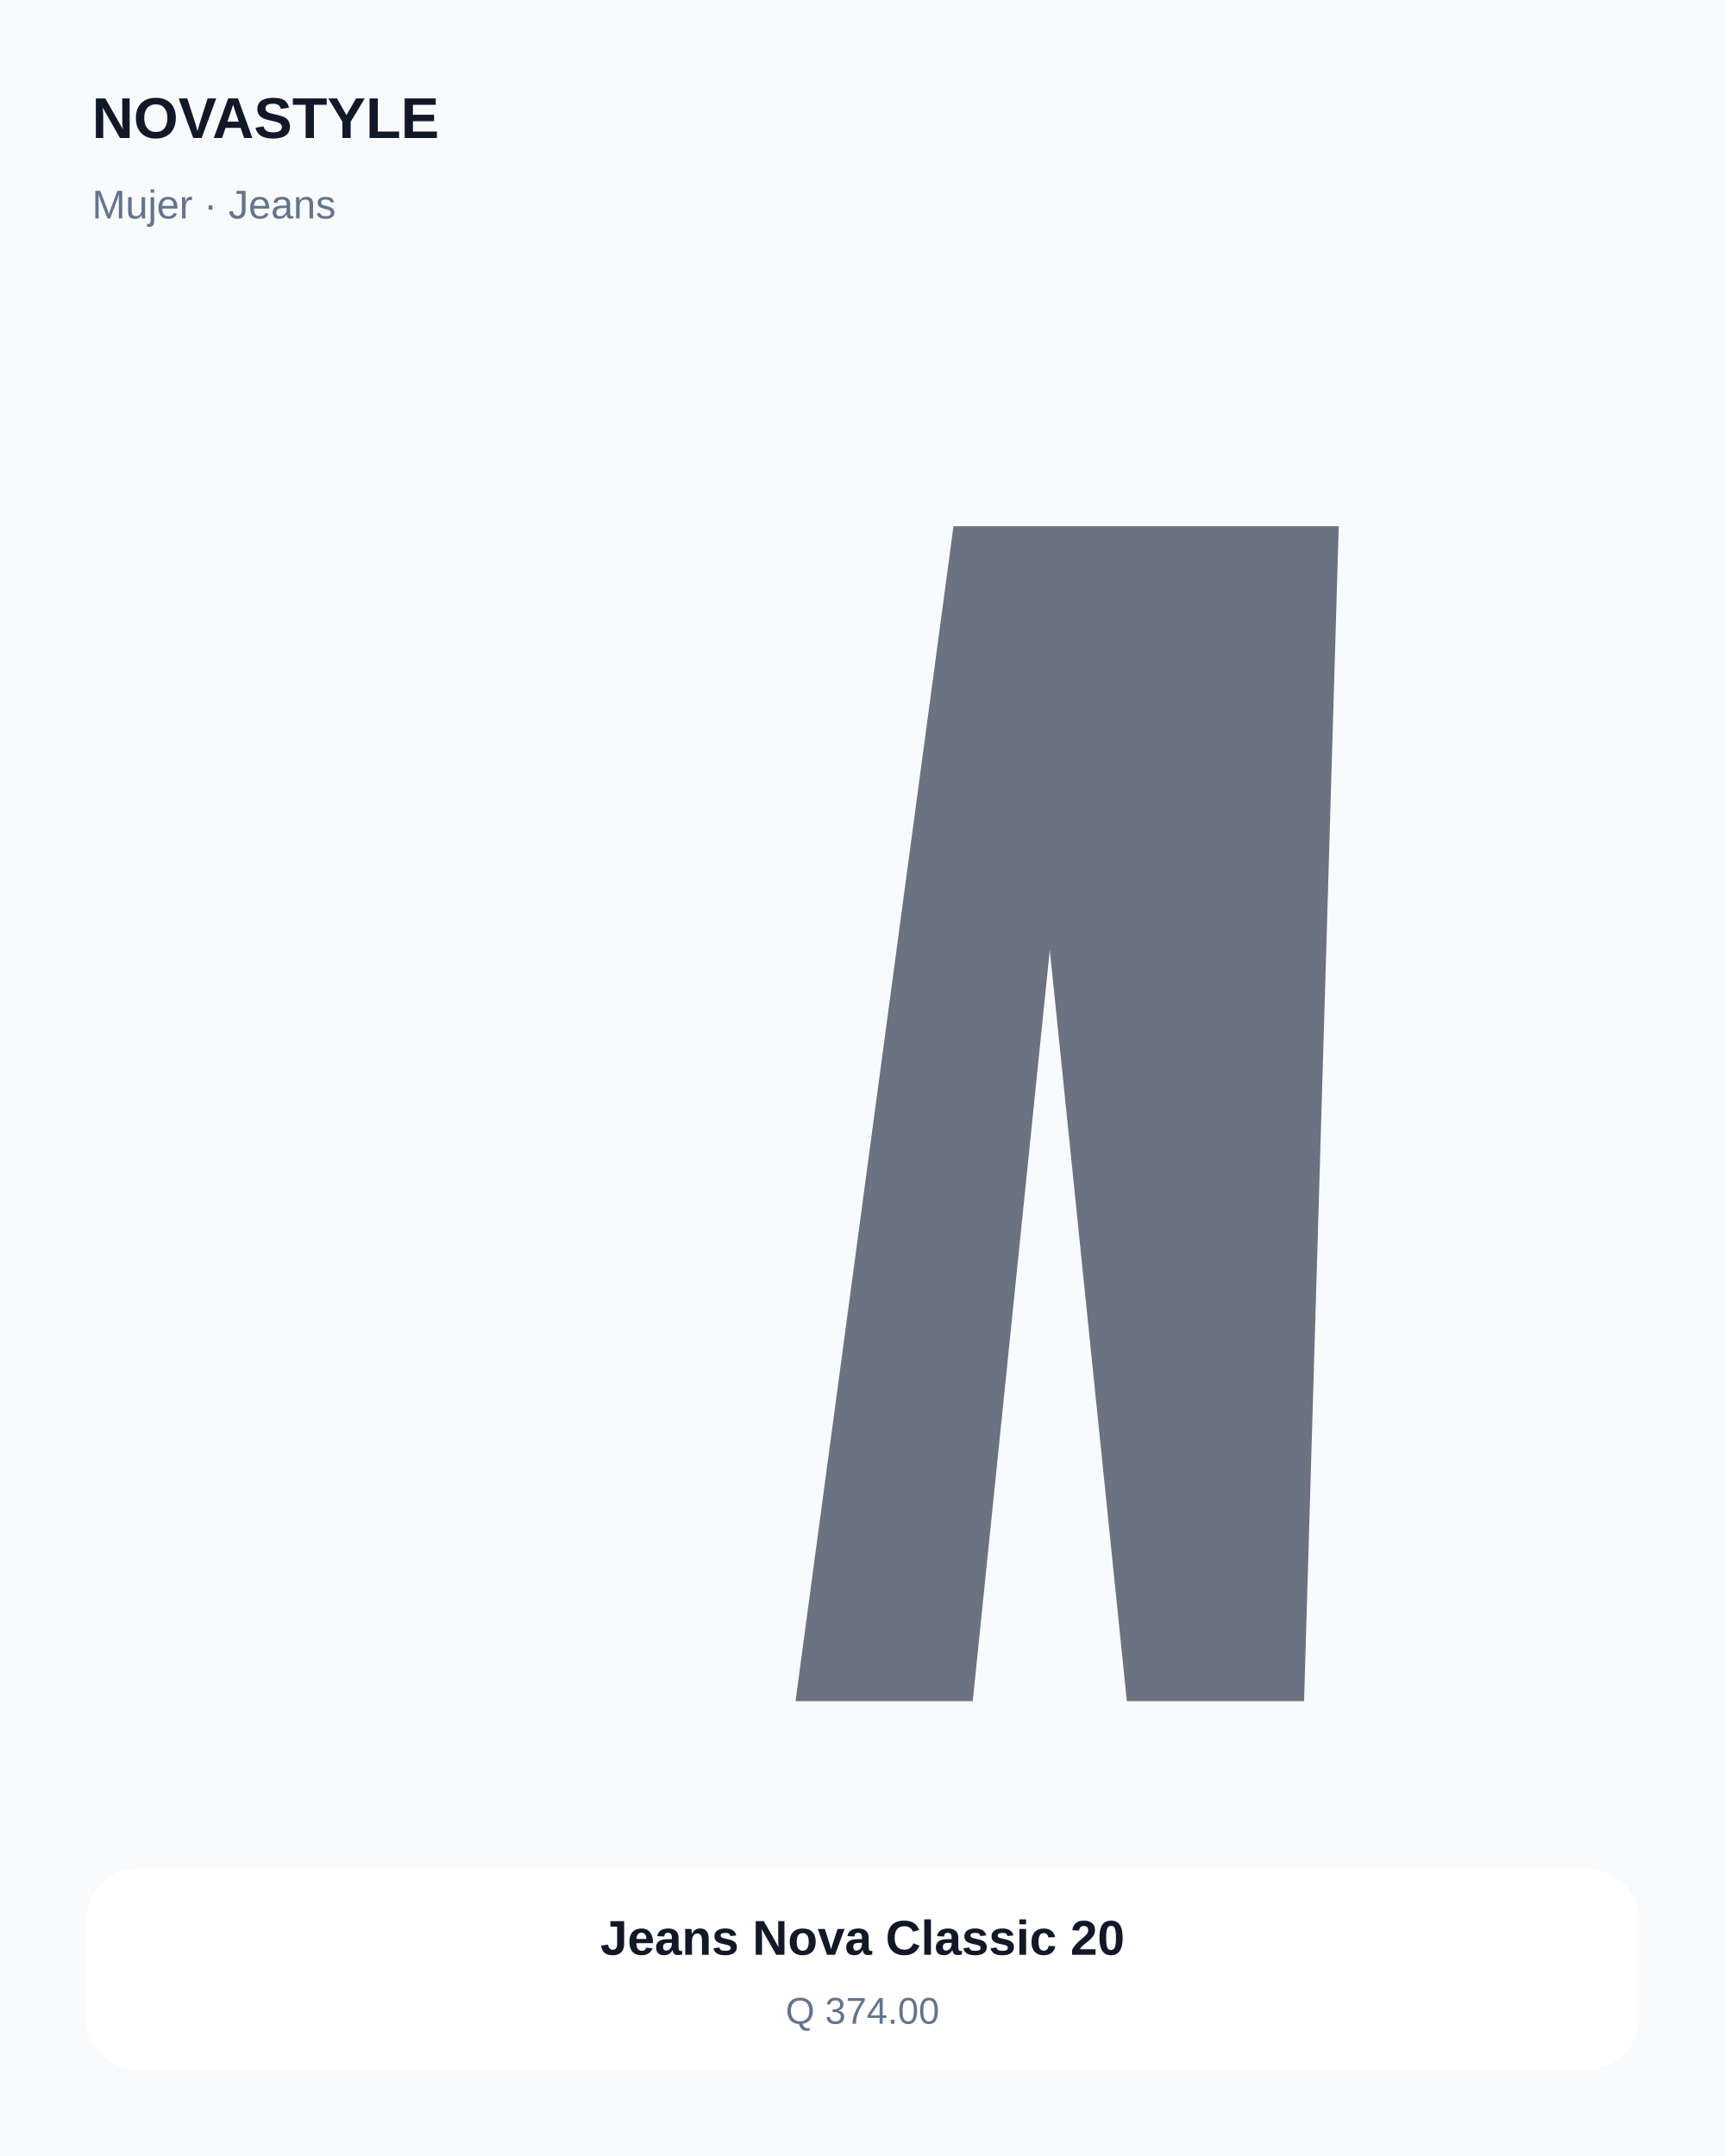
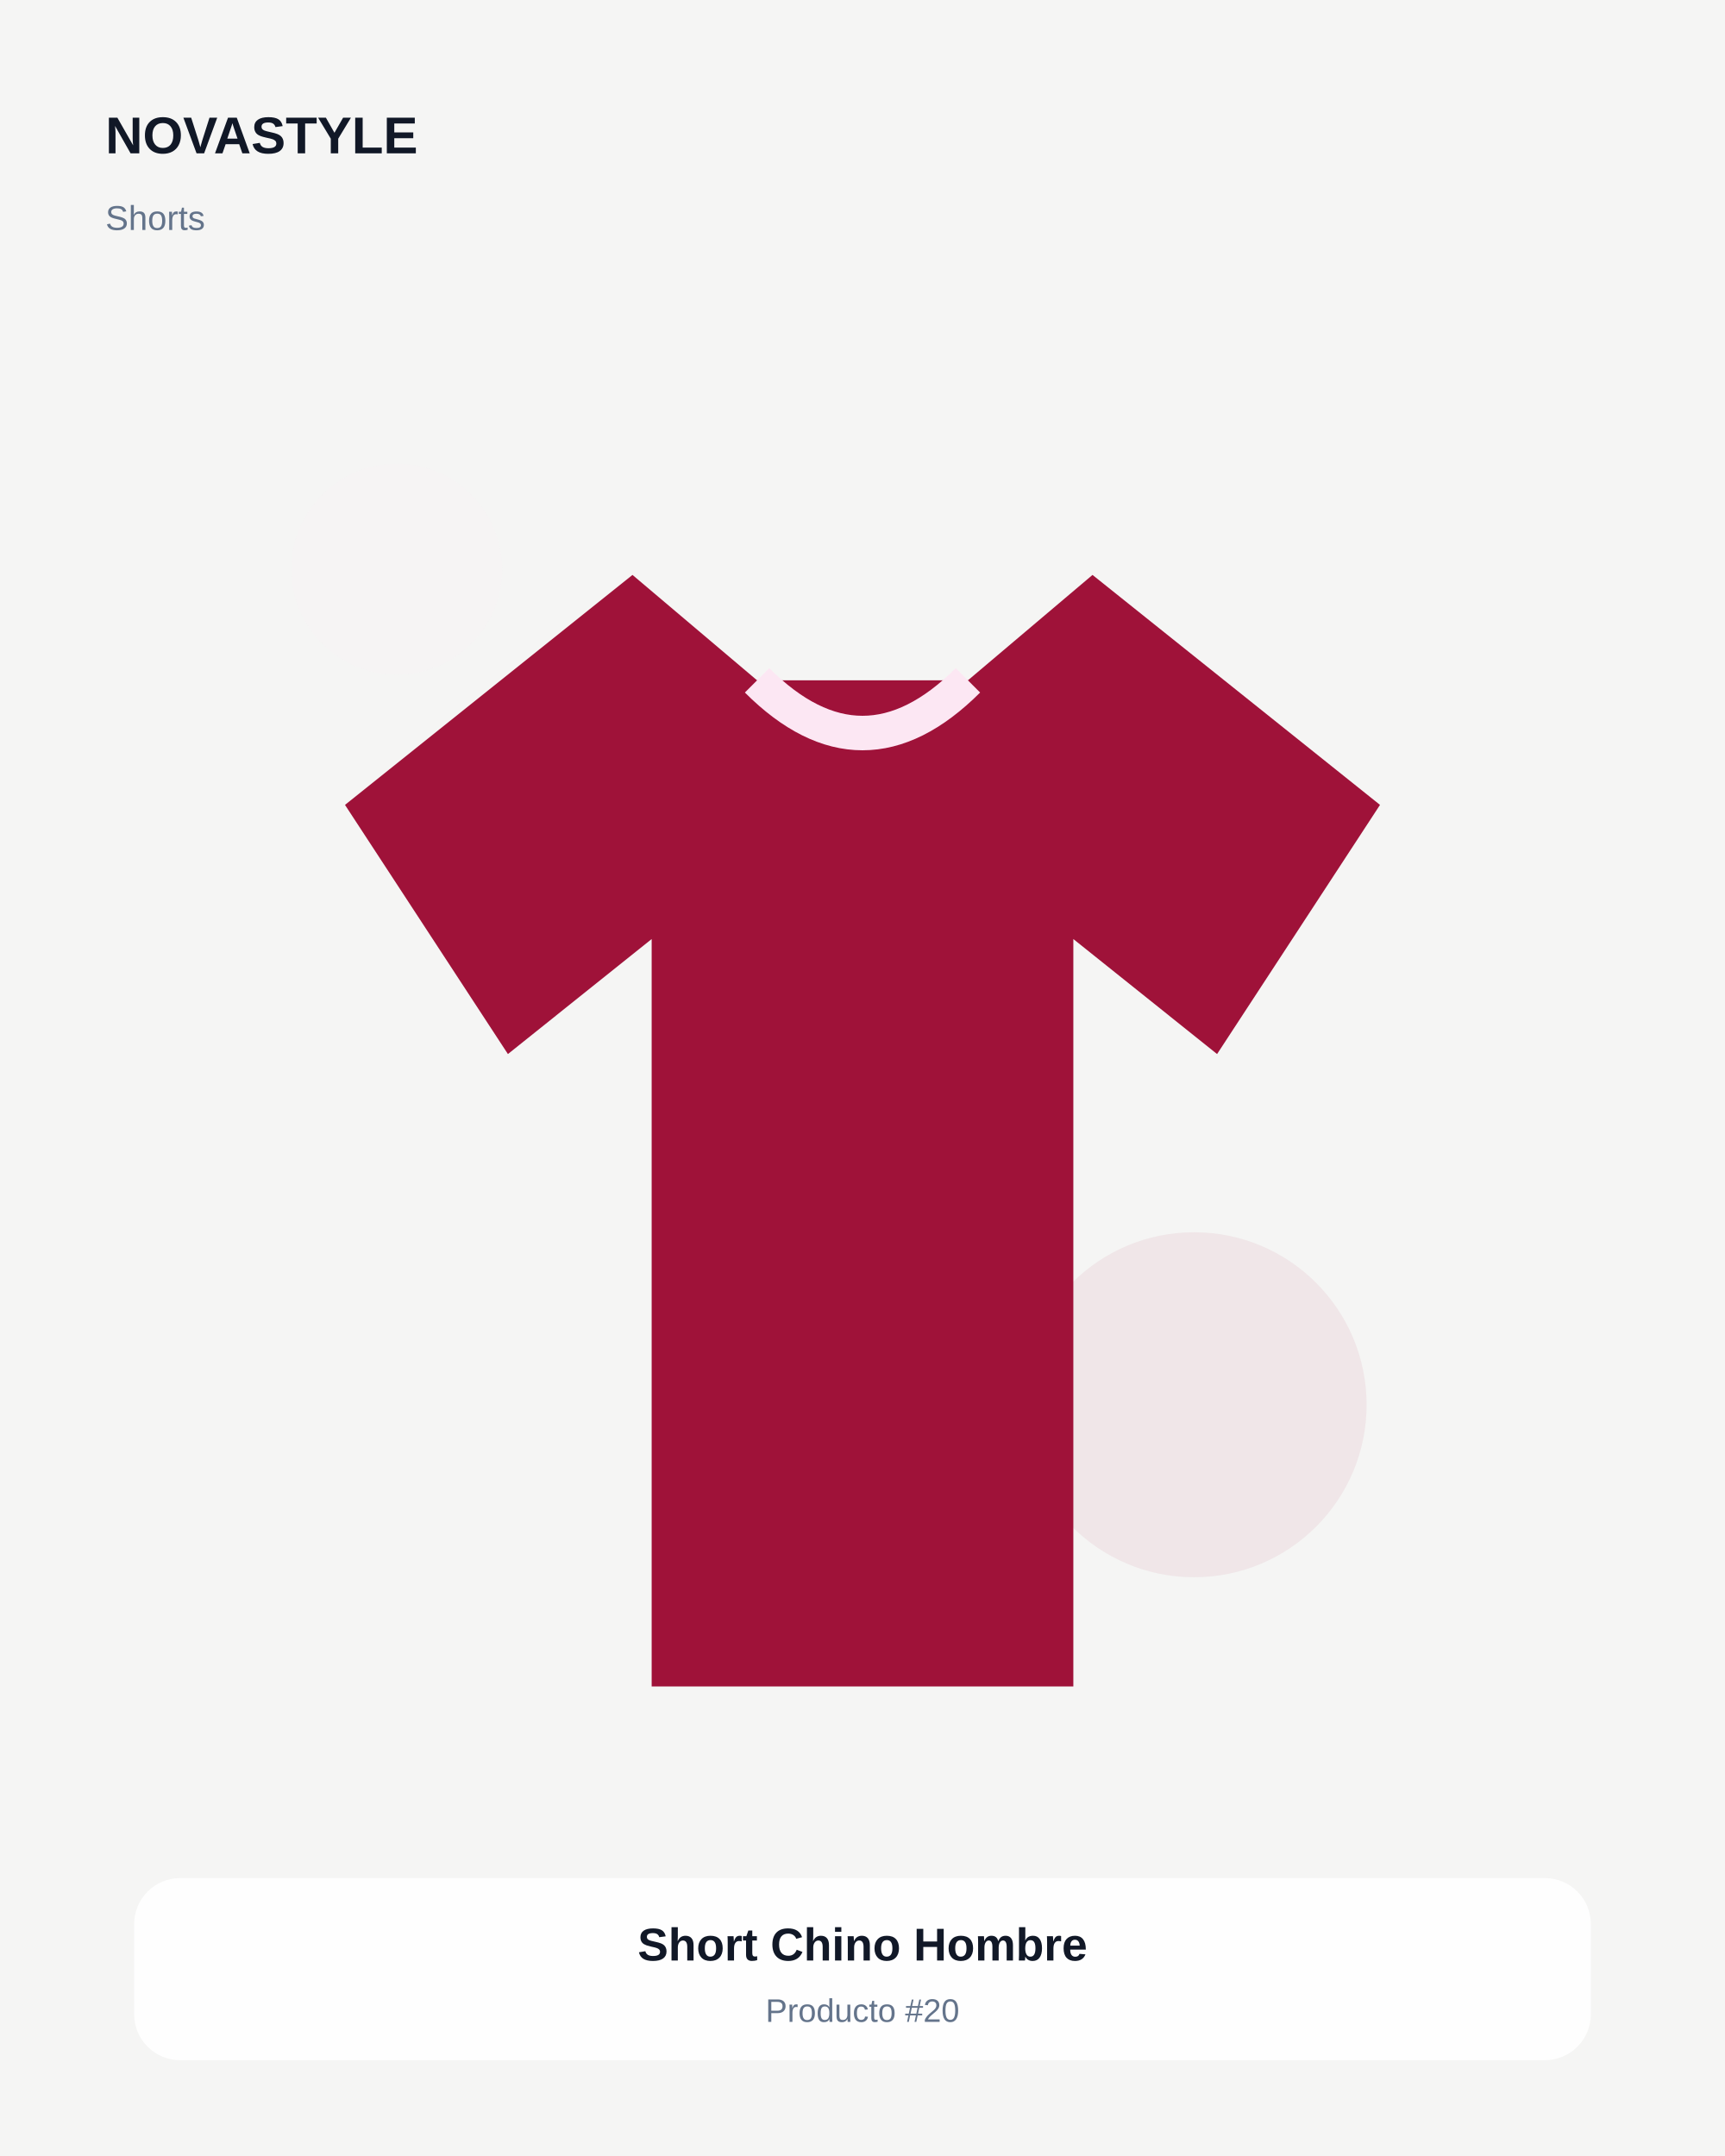
- <svg xmlns="http://www.w3.org/2000/svg" width="600" height="750" viewBox="0 0 600 750">
-   <rect width="600" height="750" fill="#f8fafc" />
-   <text x="32" y="48" font-family="Arial,sans-serif" font-size="20" font-weight="700" fill="#111827">NOVASTYLE</text>
-   <text x="32" y="76" font-family="Arial,sans-serif" font-size="14" fill="#64748b">Mujer · Jeans</text>
-   <g transform="translate(0,-95) scale(.67) translate(145,145)">
-     <path d="M350 270h200l-18 610h-92l-40-390-40 390h-92z" fill="#6b7280" />
-   </g>
-   <rect x="30" y="650" width="540" height="70" rx="18" fill="white" />
-   <text x="300" y="680" text-anchor="middle" font-family="Arial,sans-serif" font-size="17" font-weight="700" fill="#111827">Jeans Nova Classic 20</text>
-   <text x="300" y="704" text-anchor="middle" font-family="Arial,sans-serif" font-size="13" fill="#64748b">Q 374.00</text>
+ <svg xmlns="http://www.w3.org/2000/svg" width="900" height="1125" viewBox="0 0 900 1125">
+   <rect width="900" height="1125" fill="#f5f5f4" />
+   <circle cx="207" cy="297" r="55" fill="#fce7f3" opacity=".10" />
+   <circle cx="623" cy="733" r="90" fill="#9f1239" opacity=".07" />
+   <text x="55" y="80" font-family="Arial,sans-serif" font-size="27" font-weight="700" fill="#111827">NOVASTYLE</text>
+   <text x="55" y="120" font-family="Arial,sans-serif" font-size="18" fill="#64748b">Shorts</text>
+   <path d="M330 300l-150 120 85 130 75-60v390h220V490l75 60 85-130-150-120-65 55H395z" fill="#9f1239" />
+   <path d="M395 355q55 55 110 0" fill="none" stroke="#fce7f3" stroke-width="18" />
+   <rect x="70" y="980" width="760" height="95" rx="24" fill="white" opacity=".94" />
+   <text x="450" y="1023" text-anchor="middle" font-family="Arial,sans-serif" font-size="24" font-weight="700" fill="#111827">Short Chino Hombre</text>
+   <text x="450" y="1055" text-anchor="middle" font-family="Arial,sans-serif" font-size="17" fill="#64748b">Producto #20</text>
</svg>
